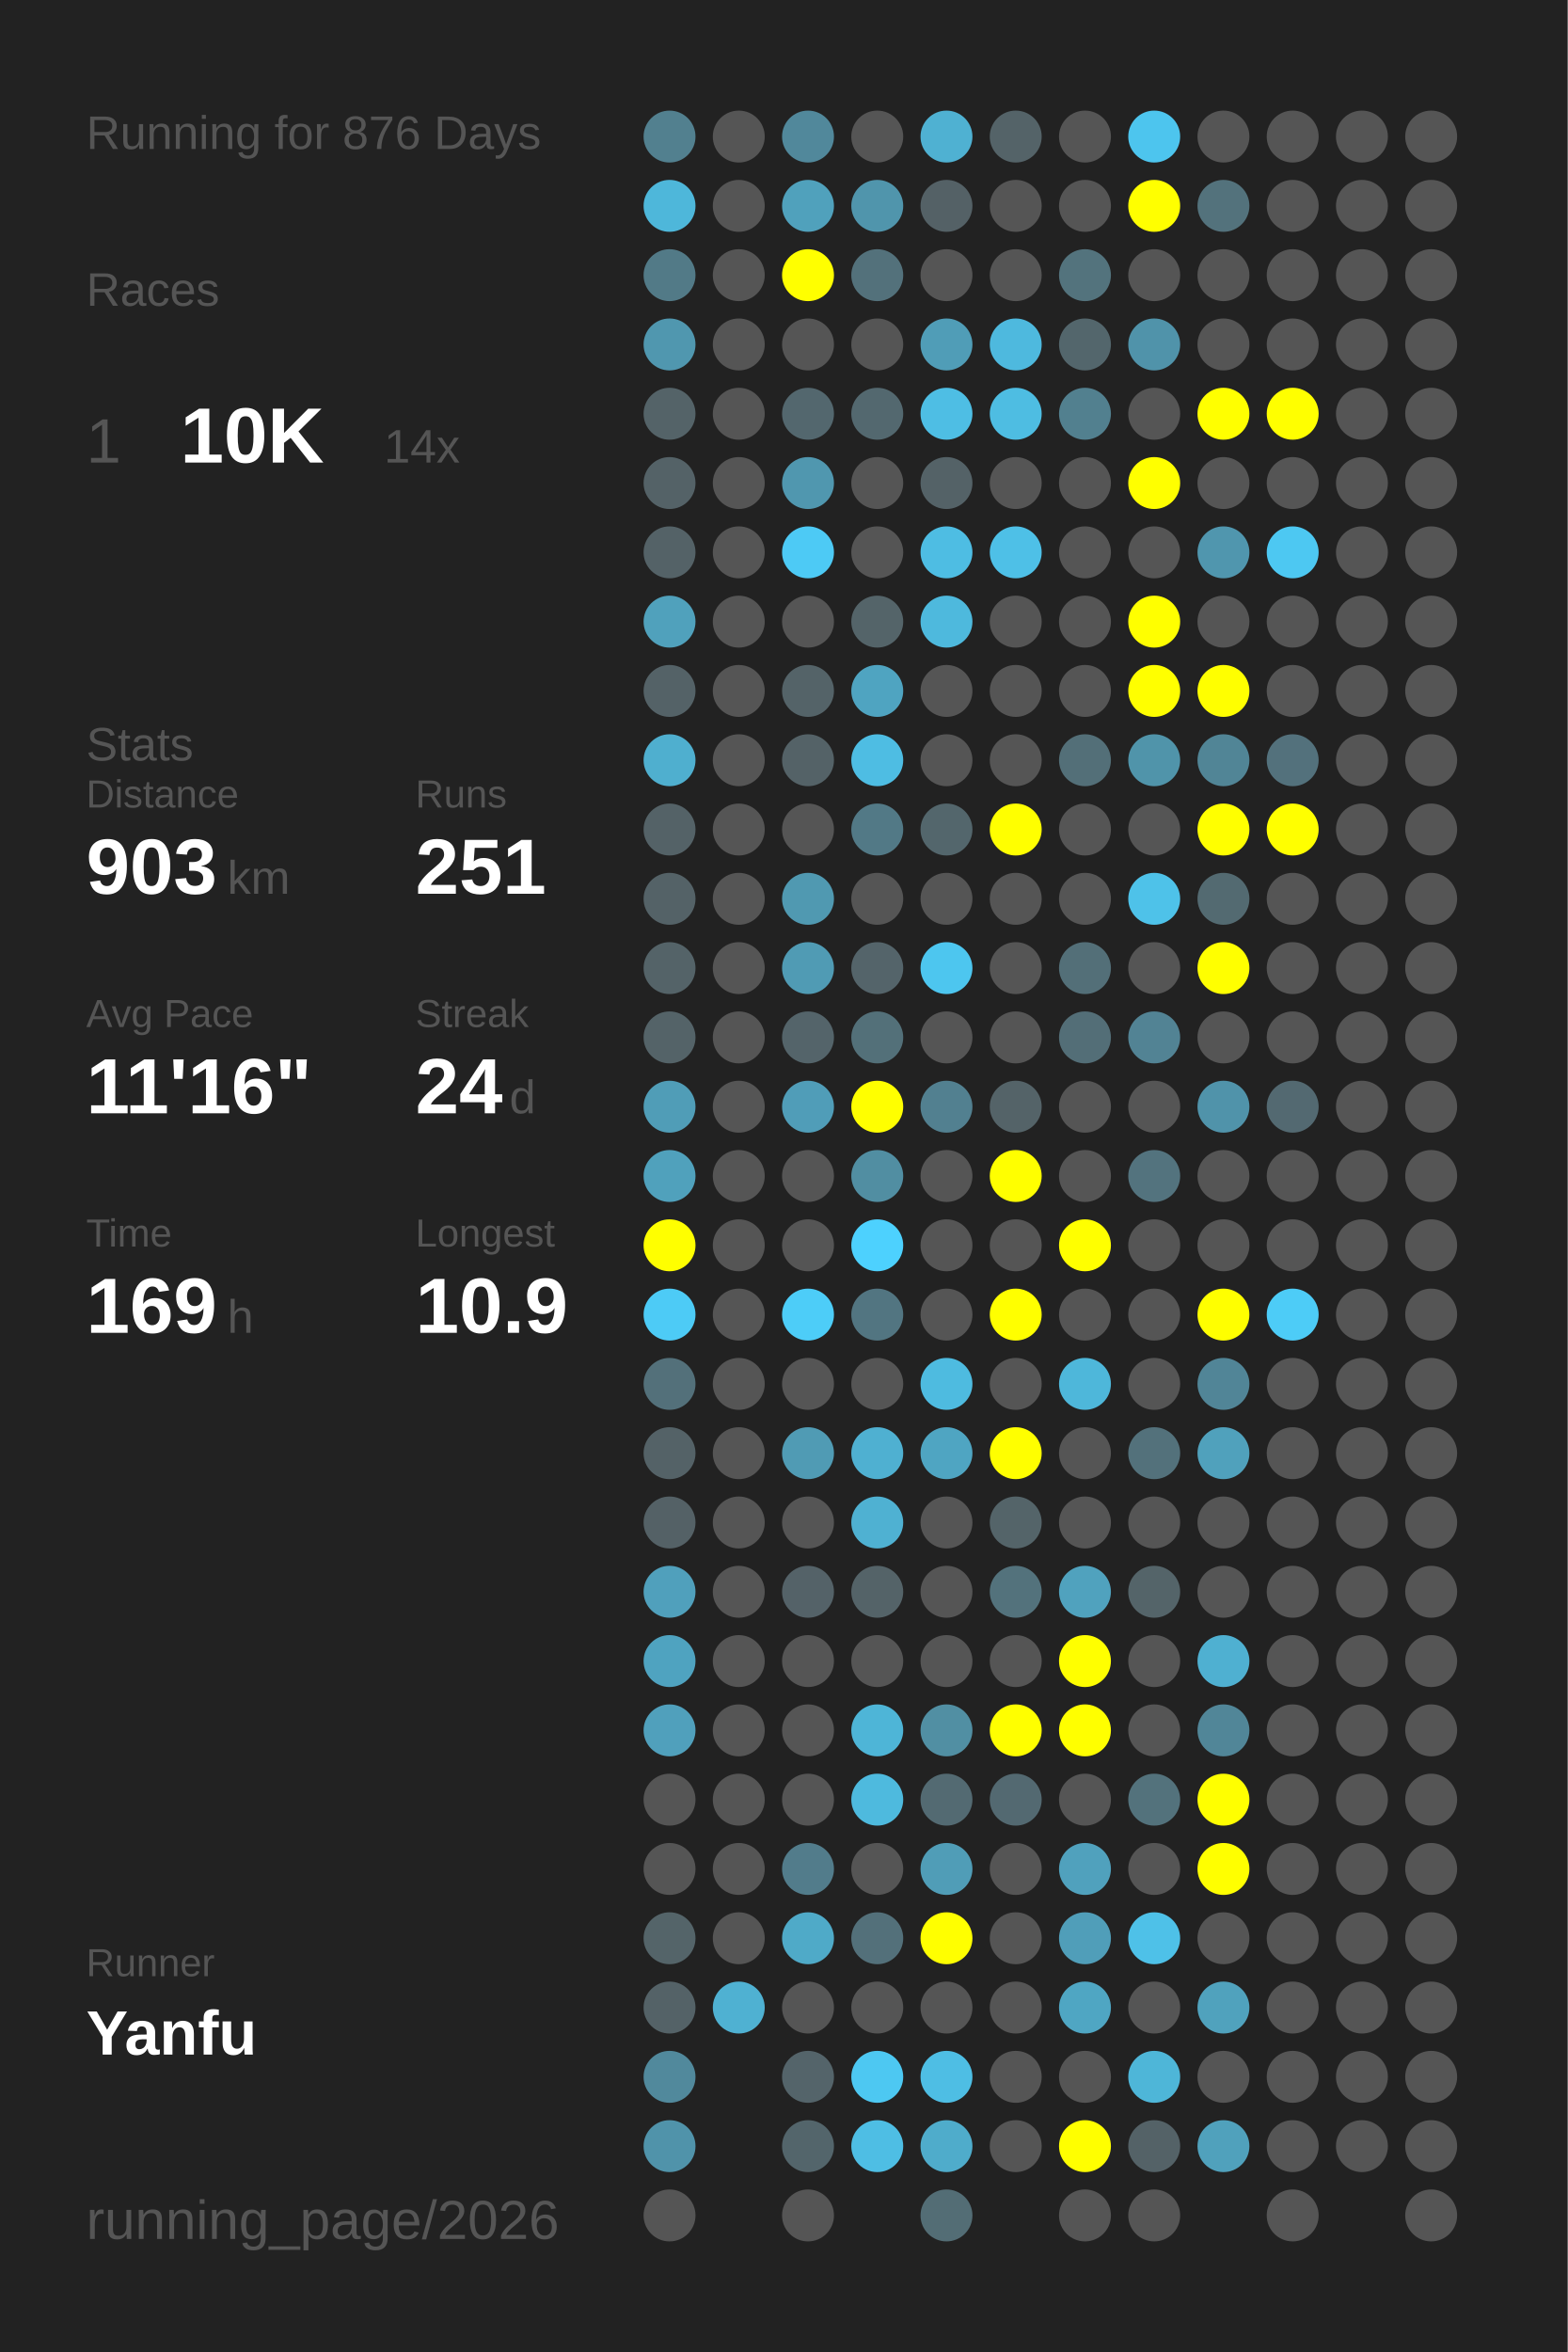
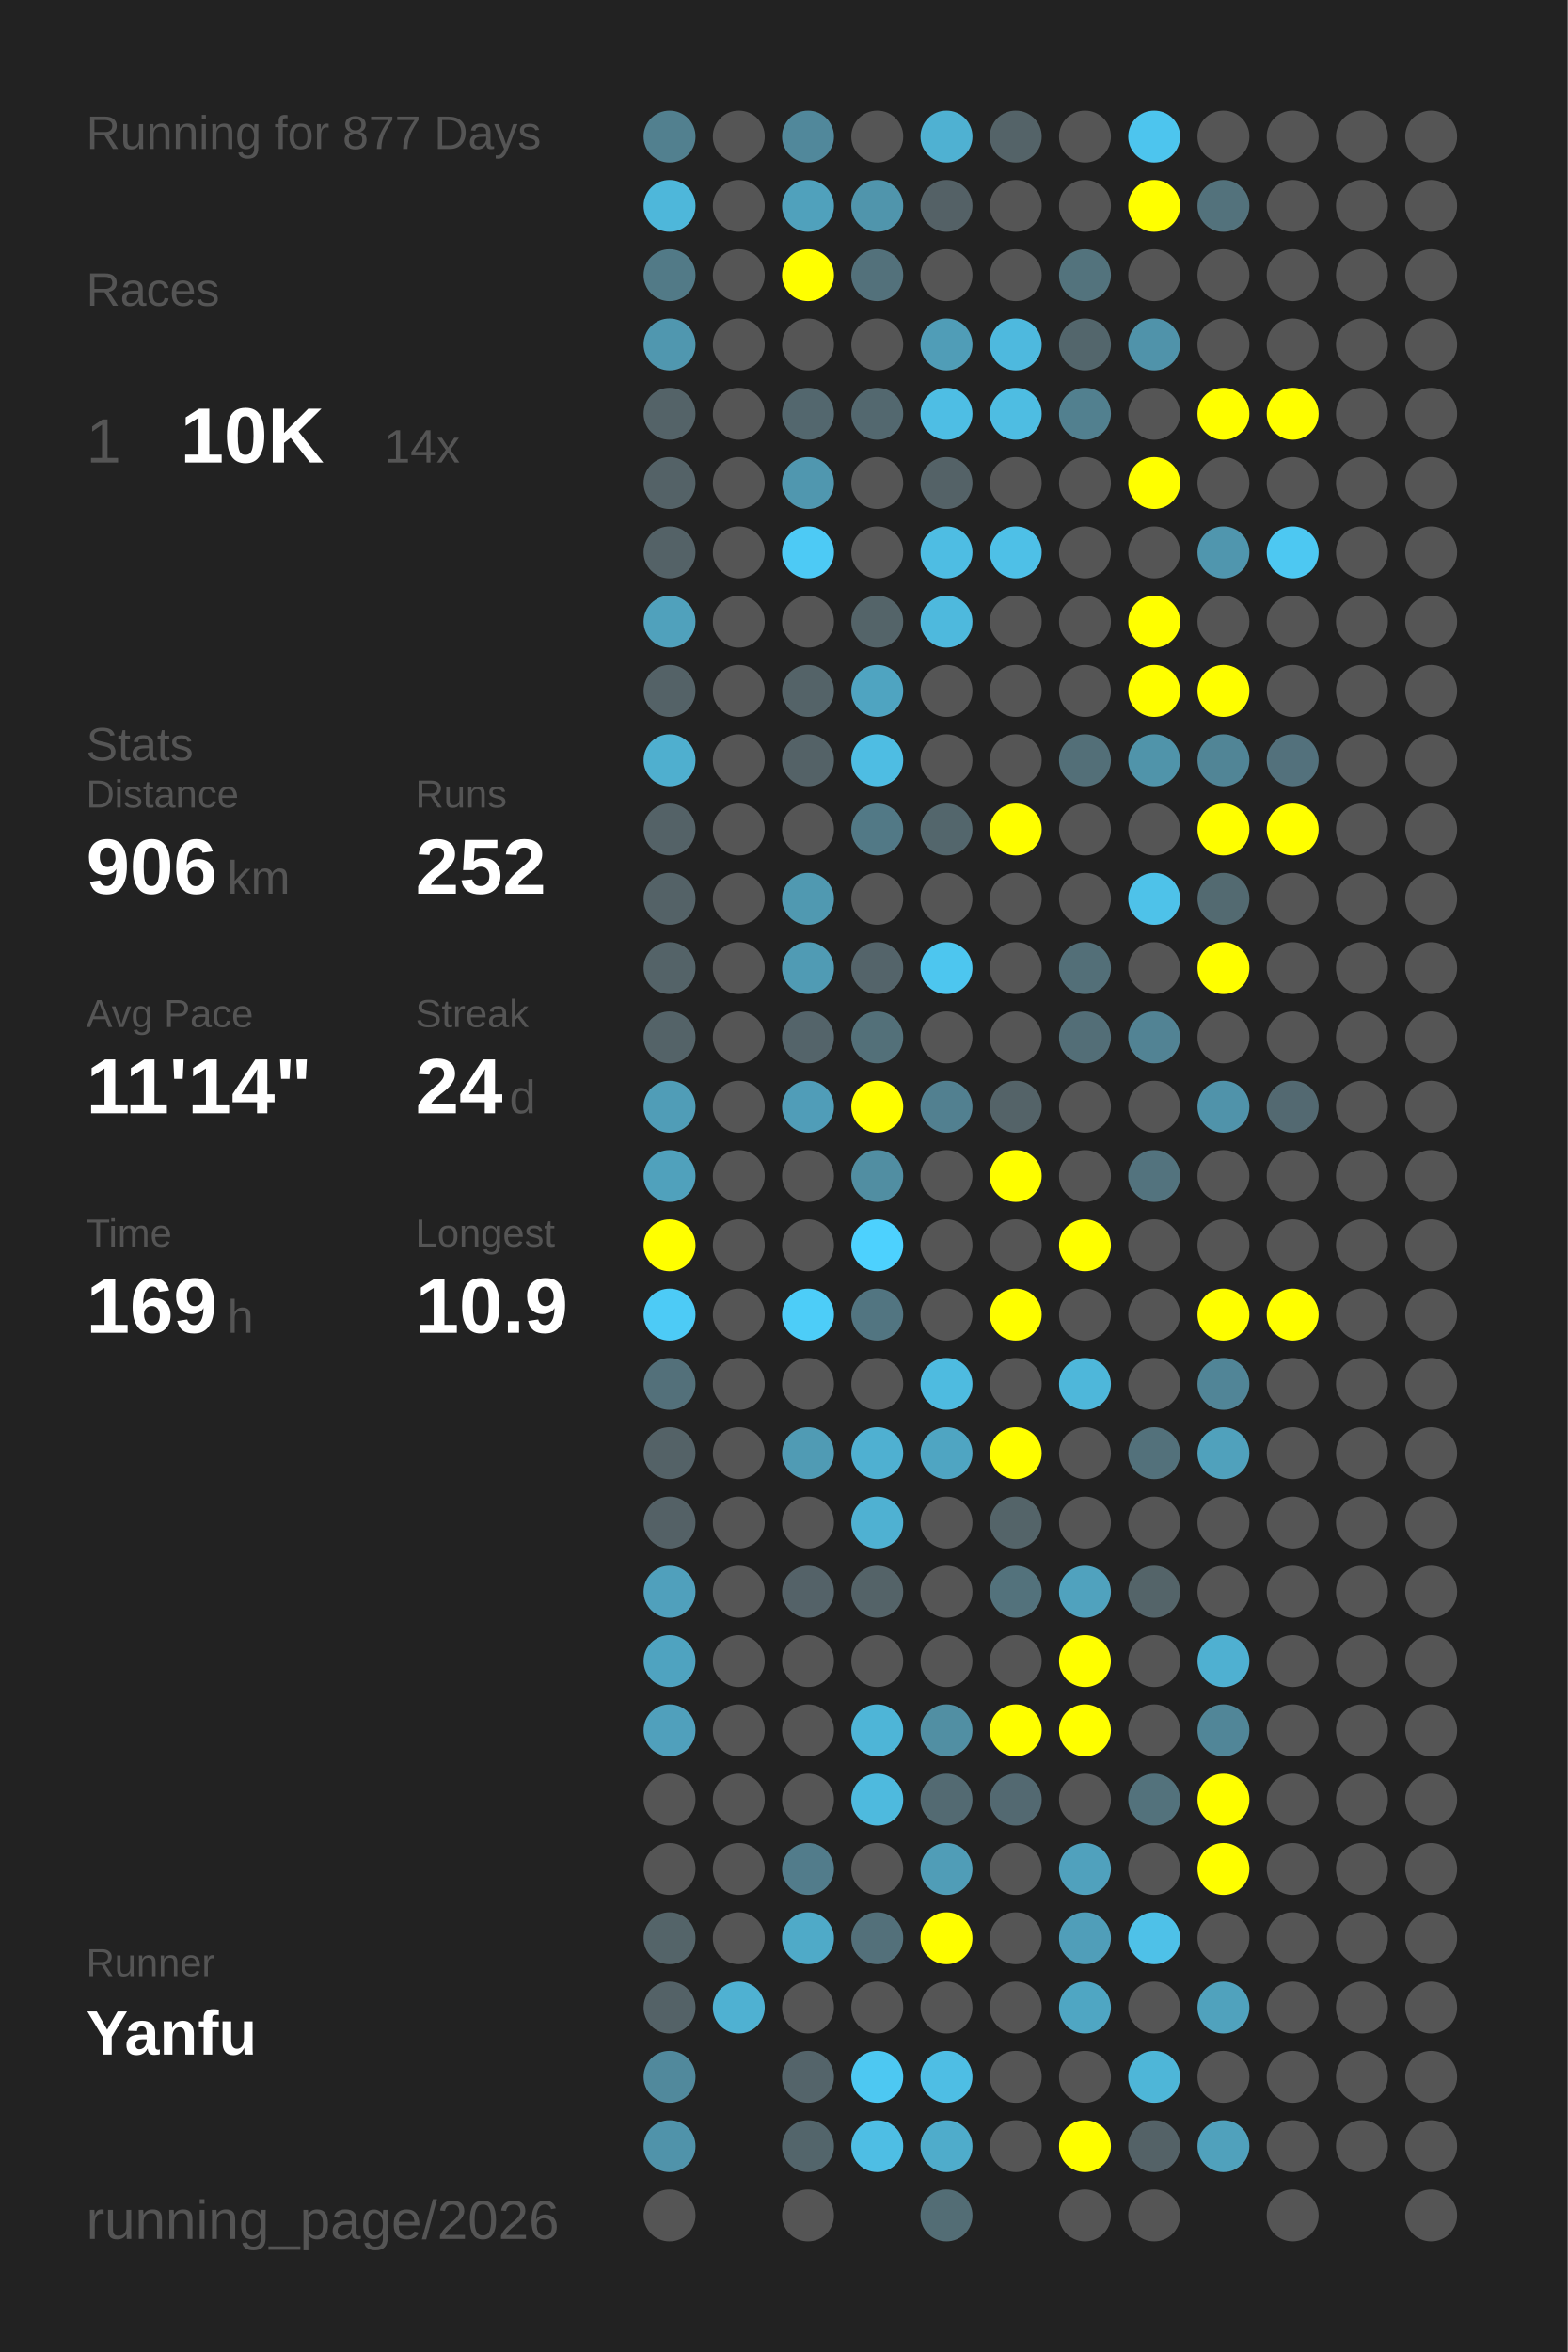
<svg xmlns="http://www.w3.org/2000/svg" baseProfile="full" height="300mm" version="1.1" viewBox="0,0,200,300" width="200mm">
  <defs />
  <rect fill="#222222" height="300" width="200" x="0" y="0" />
-   <text fill="#555555" style="font-size:6px; font-family:Arial;" x="11" y="19">Running for 876 Days</text>
+   <text fill="#555555" style="font-size:6px; font-family:Arial;" x="11" y="19">Running for 877 Days</text>
  <text fill="#555555" style="font-size:6px; font-family:Arial;" x="11" y="39">Races</text>
  <text fill="#555555" style="font-size:8px; font-family:Arial;" x="11" y="59">1</text>
  <text fill="#FFFFFF" style="font-size:10px; font-family:Arial; font-weight:bold;" x="23" y="59">10K</text>
  <text fill="#555555" style="font-size:6px; font-family:Arial;" x="49" y="59">14x</text>
  <text fill="#555555" style="font-size:6px; font-family:Arial;" x="11" y="97">Stats</text>
  <text fill="#555555" style="font-size:5px; font-family:Arial;" x="11" y="103">Distance</text>
-   <text fill="#FFFFFF" style="font-size:10px; font-family:Arial; font-weight:bold;" x="11" y="114">903</text>
+   <text fill="#FFFFFF" style="font-size:10px; font-family:Arial; font-weight:bold;" x="11" y="114">906</text>
  <text fill="#555555" style="font-size:6px; font-family:Arial;" x="29" y="114">km</text>
  <text fill="#555555" style="font-size:5px; font-family:Arial;" x="53" y="103">Runs</text>
-   <text fill="#FFFFFF" style="font-size:10px; font-family:Arial; font-weight:bold;" x="53" y="114">251</text>
+   <text fill="#FFFFFF" style="font-size:10px; font-family:Arial; font-weight:bold;" x="53" y="114">252</text>
  <text fill="#555555" style="font-size:5px; font-family:Arial;" x="11" y="131">Avg Pace</text>
-   <text fill="#FFFFFF" style="font-size:10px; font-family:Arial; font-weight:bold;" x="11" y="142">11'16"</text>
+   <text fill="#FFFFFF" style="font-size:10px; font-family:Arial; font-weight:bold;" x="11" y="142">11'14"</text>
  <text fill="#555555" style="font-size:5px; font-family:Arial;" x="53" y="131">Streak</text>
  <text fill="#FFFFFF" style="font-size:10px; font-family:Arial; font-weight:bold;" x="53" y="142">24</text>
  <text fill="#555555" style="font-size:6px; font-family:Arial;" x="65" y="142">d</text>
  <text fill="#555555" style="font-size:5px; font-family:Arial;" x="11" y="159">Time</text>
  <text fill="#FFFFFF" style="font-size:10px; font-family:Arial; font-weight:bold;" x="11" y="170">169</text>
  <text fill="#555555" style="font-size:6px; font-family:Arial;" x="29" y="170">h</text>
  <text fill="#555555" style="font-size:5px; font-family:Arial;" x="53" y="159">Longest</text>
  <text fill="#FFFFFF" style="font-size:10px; font-family:Arial; font-weight:bold;" x="53" y="170">10.9</text>
  <text fill="#555555" style="font-size:5px; font-family:Arial;" x="11" y="252.065">Runner</text>
  <text fill="#FFFFFF" style="font-size:8px; font-family:Arial; font-weight:bold;" x="11" y="262.065">Yanfu</text>
  <text fill="#555555" style="font-size:7px; font-family:Arial;" x="11" y="285.581">running_page/2026</text>
  <circle cx="85.417" cy="17.419" fill="#52808f" r="3.312" />
  <circle cx="85.417" cy="26.258" fill="#4eb7da" r="3.312" />
  <circle cx="85.417" cy="35.097" fill="#527a87" r="3.312" />
  <circle cx="85.417" cy="43.935" fill="#5097af" r="3.312" />
  <circle cx="85.417" cy="52.774" fill="#546368" r="3.312" />
  <circle cx="85.417" cy="61.613" fill="#546267" r="3.312" />
  <circle cx="85.417" cy="70.452" fill="#546267" r="3.312" />
  <circle cx="85.417" cy="79.29" fill="#50a1bc" r="3.312" />
  <circle cx="85.417" cy="88.129" fill="#546267" r="3.312" />
  <circle cx="85.417" cy="96.968" fill="#4fafcf" r="3.312" />
  <circle cx="85.417" cy="105.806" fill="#546267" r="3.312" />
  <circle cx="85.417" cy="114.645" fill="#546267" r="3.312" />
  <circle cx="85.417" cy="123.484" fill="#546368" r="3.312" />
  <circle cx="85.417" cy="132.323" fill="#546368" r="3.312" />
  <circle cx="85.417" cy="141.161" fill="#509db7" r="3.312" />
  <circle cx="85.417" cy="150" fill="#50a1bc" r="3.312" />
  <circle cx="85.417" cy="158.839" fill="#FFFF00" r="3.312" />
  <circle cx="85.417" cy="167.677" fill="#4dcbf6" r="3.312" />
  <circle cx="85.417" cy="176.516" fill="#53707a" r="3.312" />
  <circle cx="85.417" cy="185.355" fill="#546267" r="3.312" />
  <circle cx="85.417" cy="194.194" fill="#546166" r="3.312" />
  <circle cx="85.417" cy="203.032" fill="#50a0bc" r="3.312" />
  <circle cx="85.417" cy="211.871" fill="#4fa3c0" r="3.312" />
  <circle cx="85.417" cy="220.71" fill="#50a0bc" r="3.312" />
  <circle cx="85.417" cy="229.548" fill="#555555" r="3.312" />
  <circle cx="85.417" cy="238.387" fill="#555555" r="3.312" />
  <circle cx="85.417" cy="247.226" fill="#546469" r="3.312" />
  <circle cx="85.417" cy="256.065" fill="#546267" r="3.312" />
  <circle cx="85.417" cy="264.903" fill="#51899c" r="3.312" />
  <circle cx="85.417" cy="273.742" fill="#5093aa" r="3.312" />
  <circle cx="85.417" cy="282.581" fill="#555555" r="3.312" />
  <circle cx="94.25" cy="17.419" fill="#555555" r="3.312" />
  <circle cx="94.25" cy="26.258" fill="#555555" r="3.312" />
  <circle cx="94.25" cy="35.097" fill="#555555" r="3.312" />
  <circle cx="94.25" cy="43.935" fill="#555555" r="3.312" />
  <circle cx="94.25" cy="52.774" fill="#555555" r="3.312" />
  <circle cx="94.25" cy="61.613" fill="#555555" r="3.312" />
  <circle cx="94.25" cy="70.452" fill="#555555" r="3.312" />
  <circle cx="94.25" cy="79.29" fill="#555555" r="3.312" />
  <circle cx="94.25" cy="88.129" fill="#555555" r="3.312" />
  <circle cx="94.25" cy="96.968" fill="#555555" r="3.312" />
  <circle cx="94.25" cy="105.806" fill="#555555" r="3.312" />
  <circle cx="94.25" cy="114.645" fill="#555555" r="3.312" />
  <circle cx="94.25" cy="123.484" fill="#555555" r="3.312" />
  <circle cx="94.25" cy="132.323" fill="#555555" r="3.312" />
  <circle cx="94.25" cy="141.161" fill="#555555" r="3.312" />
  <circle cx="94.25" cy="150" fill="#555555" r="3.312" />
  <circle cx="94.25" cy="158.839" fill="#555555" r="3.312" />
  <circle cx="94.25" cy="167.677" fill="#555555" r="3.312" />
  <circle cx="94.25" cy="176.516" fill="#555555" r="3.312" />
  <circle cx="94.25" cy="185.355" fill="#555555" r="3.312" />
  <circle cx="94.25" cy="194.194" fill="#555555" r="3.312" />
  <circle cx="94.25" cy="203.032" fill="#555555" r="3.312" />
  <circle cx="94.25" cy="211.871" fill="#555555" r="3.312" />
  <circle cx="94.25" cy="220.71" fill="#555555" r="3.312" />
  <circle cx="94.25" cy="229.548" fill="#555555" r="3.312" />
  <circle cx="94.25" cy="238.387" fill="#555555" r="3.312" />
  <circle cx="94.25" cy="247.226" fill="#555555" r="3.312" />
  <circle cx="94.25" cy="256.065" fill="#4fb1d2" r="3.312" />
  <circle cx="103.083" cy="17.419" fill="#51889b" r="3.312" />
  <circle cx="103.083" cy="26.258" fill="#50a1bc" r="3.312" />
  <circle cx="103.083" cy="35.097" fill="#FFFF00" r="3.312" />
  <circle cx="103.083" cy="43.935" fill="#555555" r="3.312" />
  <circle cx="103.083" cy="52.774" fill="#53676e" r="3.312" />
  <circle cx="103.083" cy="61.613" fill="#5097af" r="3.312" />
  <circle cx="103.083" cy="70.452" fill="#4dcaf5" r="3.312" />
  <circle cx="103.083" cy="79.29" fill="#555555" r="3.312" />
  <circle cx="103.083" cy="88.129" fill="#546368" r="3.312" />
  <circle cx="103.083" cy="96.968" fill="#546267" r="3.312" />
  <circle cx="103.083" cy="105.806" fill="#555555" r="3.312" />
  <circle cx="103.083" cy="114.645" fill="#5099b1" r="3.312" />
  <circle cx="103.083" cy="123.484" fill="#509bb4" r="3.312" />
  <circle cx="103.083" cy="132.323" fill="#54646a" r="3.312" />
  <circle cx="103.083" cy="141.161" fill="#509db8" r="3.312" />
  <circle cx="103.083" cy="150" fill="#555555" r="3.312" />
  <circle cx="103.083" cy="158.839" fill="#555555" r="3.312" />
  <circle cx="103.083" cy="167.677" fill="#4dcdf8" r="3.312" />
  <circle cx="103.083" cy="176.516" fill="#555555" r="3.312" />
  <circle cx="103.083" cy="185.355" fill="#509bb4" r="3.312" />
  <circle cx="103.083" cy="194.194" fill="#555555" r="3.312" />
  <circle cx="103.083" cy="203.032" fill="#546268" r="3.312" />
  <circle cx="103.083" cy="211.871" fill="#555555" r="3.312" />
  <circle cx="103.083" cy="220.71" fill="#555555" r="3.312" />
  <circle cx="103.083" cy="229.548" fill="#555555" r="3.312" />
  <circle cx="103.083" cy="238.387" fill="#527c8b" r="3.312" />
  <circle cx="103.083" cy="247.226" fill="#4faac8" r="3.312" />
  <circle cx="103.083" cy="256.065" fill="#555555" r="3.312" />
  <circle cx="103.083" cy="264.903" fill="#54646a" r="3.312" />
  <circle cx="103.083" cy="273.742" fill="#53656b" r="3.312" />
  <circle cx="103.083" cy="282.581" fill="#555555" r="3.312" />
  <circle cx="111.917" cy="17.419" fill="#555555" r="3.312" />
  <circle cx="111.917" cy="26.258" fill="#5095ac" r="3.312" />
  <circle cx="111.917" cy="35.097" fill="#53717b" r="3.312" />
  <circle cx="111.917" cy="43.935" fill="#555555" r="3.312" />
  <circle cx="111.917" cy="52.774" fill="#53686f" r="3.312" />
  <circle cx="111.917" cy="61.613" fill="#555555" r="3.312" />
  <circle cx="111.917" cy="70.452" fill="#555555" r="3.312" />
  <circle cx="111.917" cy="79.29" fill="#546469" r="3.312" />
  <circle cx="111.917" cy="88.129" fill="#4fa4c1" r="3.312" />
  <circle cx="111.917" cy="96.968" fill="#4ebde3" r="3.312" />
  <circle cx="111.917" cy="105.806" fill="#527986" r="3.312" />
  <circle cx="111.917" cy="114.645" fill="#555555" r="3.312" />
  <circle cx="111.917" cy="123.484" fill="#54646a" r="3.312" />
  <circle cx="111.917" cy="132.323" fill="#537079" r="3.312" />
  <circle cx="111.917" cy="141.161" fill="#FFFF00" r="3.312" />
  <circle cx="111.917" cy="150" fill="#518ea2" r="3.312" />
  <circle cx="111.917" cy="158.839" fill="#4dd1fe" r="3.312" />
  <circle cx="111.917" cy="167.677" fill="#527581" r="3.312" />
  <circle cx="111.917" cy="176.516" fill="#555555" r="3.312" />
  <circle cx="111.917" cy="185.355" fill="#4fb0d1" r="3.312" />
  <circle cx="111.917" cy="194.194" fill="#4fb1d2" r="3.312" />
  <circle cx="111.917" cy="203.032" fill="#546368" r="3.312" />
  <circle cx="111.917" cy="211.871" fill="#555555" r="3.312" />
  <circle cx="111.917" cy="220.71" fill="#4eb5d7" r="3.312" />
  <circle cx="111.917" cy="229.548" fill="#4ebade" r="3.312" />
  <circle cx="111.917" cy="238.387" fill="#555555" r="3.312" />
  <circle cx="111.917" cy="247.226" fill="#53707a" r="3.312" />
  <circle cx="111.917" cy="256.065" fill="#555555" r="3.312" />
  <circle cx="111.917" cy="264.903" fill="#4dc8f2" r="3.312" />
  <circle cx="111.917" cy="273.742" fill="#4ebee4" r="3.312" />
  <circle cx="120.75" cy="17.419" fill="#4fb1d2" r="3.312" />
  <circle cx="120.75" cy="26.258" fill="#546166" r="3.312" />
  <circle cx="120.75" cy="35.097" fill="#555555" r="3.312" />
  <circle cx="120.75" cy="43.935" fill="#509db7" r="3.312" />
  <circle cx="120.75" cy="52.774" fill="#4ebee4" r="3.312" />
  <circle cx="120.75" cy="61.613" fill="#546267" r="3.312" />
  <circle cx="120.75" cy="70.452" fill="#4ebde3" r="3.312" />
  <circle cx="120.75" cy="79.29" fill="#4eb9dd" r="3.312" />
  <circle cx="120.75" cy="88.129" fill="#555555" r="3.312" />
  <circle cx="120.75" cy="96.968" fill="#555555" r="3.312" />
  <circle cx="120.75" cy="105.806" fill="#53666c" r="3.312" />
  <circle cx="120.75" cy="114.645" fill="#555555" r="3.312" />
  <circle cx="120.75" cy="123.484" fill="#4dc6ef" r="3.312" />
  <circle cx="120.75" cy="132.323" fill="#555555" r="3.312" />
  <circle cx="120.75" cy="141.161" fill="#528090" r="3.312" />
  <circle cx="120.75" cy="150" fill="#555555" r="3.312" />
  <circle cx="120.75" cy="158.839" fill="#555555" r="3.312" />
  <circle cx="120.75" cy="167.677" fill="#555555" r="3.312" />
  <circle cx="120.75" cy="176.516" fill="#4ebbe0" r="3.312" />
  <circle cx="120.75" cy="185.355" fill="#4fa5c2" r="3.312" />
  <circle cx="120.75" cy="194.194" fill="#555555" r="3.312" />
  <circle cx="120.75" cy="203.032" fill="#555555" r="3.312" />
  <circle cx="120.75" cy="211.871" fill="#555555" r="3.312" />
  <circle cx="120.75" cy="220.71" fill="#518fa3" r="3.312" />
  <circle cx="120.75" cy="229.548" fill="#536a72" r="3.312" />
  <circle cx="120.75" cy="238.387" fill="#509db7" r="3.312" />
  <circle cx="120.75" cy="247.226" fill="#FFFF00" r="3.312" />
  <circle cx="120.75" cy="256.065" fill="#555555" r="3.312" />
  <circle cx="120.75" cy="264.903" fill="#4ebee4" r="3.312" />
  <circle cx="120.75" cy="273.742" fill="#4faccb" r="3.312" />
  <circle cx="120.75" cy="282.581" fill="#536d75" r="3.312" />
  <circle cx="129.583" cy="17.419" fill="#546368" r="3.312" />
  <circle cx="129.583" cy="26.258" fill="#555555" r="3.312" />
  <circle cx="129.583" cy="35.097" fill="#555555" r="3.312" />
  <circle cx="129.583" cy="43.935" fill="#4eb9de" r="3.312" />
  <circle cx="129.583" cy="52.774" fill="#4ebde2" r="3.312" />
  <circle cx="129.583" cy="61.613" fill="#555555" r="3.312" />
  <circle cx="129.583" cy="70.452" fill="#4ec0e7" r="3.312" />
  <circle cx="129.583" cy="79.29" fill="#555555" r="3.312" />
  <circle cx="129.583" cy="88.129" fill="#555555" r="3.312" />
  <circle cx="129.583" cy="96.968" fill="#555555" r="3.312" />
  <circle cx="129.583" cy="105.806" fill="#FFFF00" r="3.312" />
  <circle cx="129.583" cy="114.645" fill="#555555" r="3.312" />
  <circle cx="129.583" cy="123.484" fill="#555555" r="3.312" />
  <circle cx="129.583" cy="132.323" fill="#555555" r="3.312" />
  <circle cx="129.583" cy="141.161" fill="#546368" r="3.312" />
  <circle cx="129.583" cy="150" fill="#FFFF00" r="3.312" />
  <circle cx="129.583" cy="158.839" fill="#555555" r="3.312" />
  <circle cx="129.583" cy="167.677" fill="#FFFF00" r="3.312" />
  <circle cx="129.583" cy="176.516" fill="#555555" r="3.312" />
  <circle cx="129.583" cy="185.355" fill="#FFFF00" r="3.312" />
  <circle cx="129.583" cy="194.194" fill="#546469" r="3.312" />
  <circle cx="129.583" cy="203.032" fill="#53727c" r="3.312" />
  <circle cx="129.583" cy="211.871" fill="#555555" r="3.312" />
  <circle cx="129.583" cy="220.71" fill="#FFFF00" r="3.312" />
  <circle cx="129.583" cy="229.548" fill="#536971" r="3.312" />
  <circle cx="129.583" cy="238.387" fill="#555555" r="3.312" />
  <circle cx="129.583" cy="247.226" fill="#555555" r="3.312" />
  <circle cx="129.583" cy="256.065" fill="#555555" r="3.312" />
  <circle cx="129.583" cy="264.903" fill="#555555" r="3.312" />
  <circle cx="129.583" cy="273.742" fill="#555555" r="3.312" />
  <circle cx="138.417" cy="17.419" fill="#555555" r="3.312" />
  <circle cx="138.417" cy="26.258" fill="#555555" r="3.312" />
  <circle cx="138.417" cy="35.097" fill="#53737d" r="3.312" />
  <circle cx="138.417" cy="43.935" fill="#53666c" r="3.312" />
  <circle cx="138.417" cy="52.774" fill="#52808f" r="3.312" />
  <circle cx="138.417" cy="61.613" fill="#555555" r="3.312" />
  <circle cx="138.417" cy="70.452" fill="#555555" r="3.312" />
  <circle cx="138.417" cy="79.29" fill="#555555" r="3.312" />
  <circle cx="138.417" cy="88.129" fill="#555555" r="3.312" />
  <circle cx="138.417" cy="96.968" fill="#536f78" r="3.312" />
  <circle cx="138.417" cy="105.806" fill="#555555" r="3.312" />
  <circle cx="138.417" cy="114.645" fill="#555555" r="3.312" />
  <circle cx="138.417" cy="123.484" fill="#536f78" r="3.312" />
  <circle cx="138.417" cy="132.323" fill="#536e77" r="3.312" />
  <circle cx="138.417" cy="141.161" fill="#555555" r="3.312" />
  <circle cx="138.417" cy="150" fill="#555555" r="3.312" />
  <circle cx="138.417" cy="158.839" fill="#FFFF00" r="3.312" />
  <circle cx="138.417" cy="167.677" fill="#555555" r="3.312" />
  <circle cx="138.417" cy="176.516" fill="#4eb7da" r="3.312" />
  <circle cx="138.417" cy="185.355" fill="#555555" r="3.312" />
  <circle cx="138.417" cy="194.194" fill="#555555" r="3.312" />
  <circle cx="138.417" cy="203.032" fill="#50a2be" r="3.312" />
  <circle cx="138.417" cy="211.871" fill="#FFFF00" r="3.312" />
  <circle cx="138.417" cy="220.71" fill="#FFFF00" r="3.312" />
  <circle cx="138.417" cy="229.548" fill="#555555" r="3.312" />
  <circle cx="138.417" cy="238.387" fill="#50a1bd" r="3.312" />
  <circle cx="138.417" cy="247.226" fill="#509eb9" r="3.312" />
  <circle cx="138.417" cy="256.065" fill="#4fa6c3" r="3.312" />
  <circle cx="138.417" cy="264.903" fill="#555555" r="3.312" />
  <circle cx="138.417" cy="273.742" fill="#FFFF00" r="3.312" />
  <circle cx="138.417" cy="282.581" fill="#555555" r="3.312" />
  <circle cx="147.25" cy="17.419" fill="#4dc5ee" r="3.312" />
  <circle cx="147.25" cy="26.258" fill="#FFFF00" r="3.312" />
  <circle cx="147.25" cy="35.097" fill="#555555" r="3.312" />
  <circle cx="147.25" cy="43.935" fill="#5093aa" r="3.312" />
  <circle cx="147.25" cy="52.774" fill="#555555" r="3.312" />
  <circle cx="147.25" cy="61.613" fill="#FFFF00" r="3.312" />
  <circle cx="147.25" cy="70.452" fill="#555555" r="3.312" />
  <circle cx="147.25" cy="79.29" fill="#FFFF00" r="3.312" />
  <circle cx="147.25" cy="88.129" fill="#FFFF00" r="3.312" />
  <circle cx="147.25" cy="96.968" fill="#5094aa" r="3.312" />
  <circle cx="147.25" cy="105.806" fill="#555555" r="3.312" />
  <circle cx="147.25" cy="114.645" fill="#4ec2e9" r="3.312" />
  <circle cx="147.25" cy="123.484" fill="#555555" r="3.312" />
  <circle cx="147.25" cy="132.323" fill="#528394" r="3.312" />
  <circle cx="147.25" cy="141.161" fill="#555555" r="3.312" />
  <circle cx="147.25" cy="150" fill="#53737e" r="3.312" />
  <circle cx="147.25" cy="158.839" fill="#555555" r="3.312" />
  <circle cx="147.25" cy="167.677" fill="#555555" r="3.312" />
  <circle cx="147.25" cy="176.516" fill="#555555" r="3.312" />
  <circle cx="147.25" cy="185.355" fill="#53717b" r="3.312" />
  <circle cx="147.25" cy="194.194" fill="#555555" r="3.312" />
  <circle cx="147.25" cy="203.032" fill="#546469" r="3.312" />
  <circle cx="147.25" cy="211.871" fill="#555555" r="3.312" />
  <circle cx="147.25" cy="220.71" fill="#555555" r="3.312" />
  <circle cx="147.25" cy="229.548" fill="#53727c" r="3.312" />
  <circle cx="147.25" cy="238.387" fill="#555555" r="3.312" />
  <circle cx="147.25" cy="247.226" fill="#4ec1e8" r="3.312" />
  <circle cx="147.25" cy="256.065" fill="#555555" r="3.312" />
  <circle cx="147.25" cy="264.903" fill="#4eb6d8" r="3.312" />
  <circle cx="147.25" cy="273.742" fill="#546267" r="3.312" />
  <circle cx="147.25" cy="282.581" fill="#555555" r="3.312" />
  <circle cx="156.083" cy="17.419" fill="#555555" r="3.312" />
  <circle cx="156.083" cy="26.258" fill="#53727c" r="3.312" />
  <circle cx="156.083" cy="35.097" fill="#555555" r="3.312" />
  <circle cx="156.083" cy="43.935" fill="#555555" r="3.312" />
  <circle cx="156.083" cy="52.774" fill="#FFFF00" r="3.312" />
  <circle cx="156.083" cy="61.613" fill="#555555" r="3.312" />
  <circle cx="156.083" cy="70.452" fill="#5096ae" r="3.312" />
  <circle cx="156.083" cy="79.29" fill="#555555" r="3.312" />
  <circle cx="156.083" cy="88.129" fill="#FFFF00" r="3.312" />
  <circle cx="156.083" cy="96.968" fill="#518596" r="3.312" />
  <circle cx="156.083" cy="105.806" fill="#FFFF00" r="3.312" />
  <circle cx="156.083" cy="114.645" fill="#536a71" r="3.312" />
  <circle cx="156.083" cy="123.484" fill="#FFFF00" r="3.312" />
  <circle cx="156.083" cy="132.323" fill="#555555" r="3.312" />
  <circle cx="156.083" cy="141.161" fill="#5093aa" r="3.312" />
  <circle cx="156.083" cy="150" fill="#555555" r="3.312" />
  <circle cx="156.083" cy="158.839" fill="#555555" r="3.312" />
  <circle cx="156.083" cy="167.677" fill="#FFFF00" r="3.312" />
  <circle cx="156.083" cy="176.516" fill="#518597" r="3.312" />
  <circle cx="156.083" cy="185.355" fill="#50a1bc" r="3.312" />
  <circle cx="156.083" cy="194.194" fill="#555555" r="3.312" />
  <circle cx="156.083" cy="203.032" fill="#555555" r="3.312" />
  <circle cx="156.083" cy="211.871" fill="#4fb0d1" r="3.312" />
  <circle cx="156.083" cy="220.71" fill="#518698" r="3.312" />
  <circle cx="156.083" cy="229.548" fill="#FFFF00" r="3.312" />
  <circle cx="156.083" cy="238.387" fill="#FFFF00" r="3.312" />
  <circle cx="156.083" cy="247.226" fill="#555555" r="3.312" />
  <circle cx="156.083" cy="256.065" fill="#50a2bd" r="3.312" />
  <circle cx="156.083" cy="264.903" fill="#555555" r="3.312" />
  <circle cx="156.083" cy="273.742" fill="#50a1bc" r="3.312" />
  <circle cx="164.917" cy="17.419" fill="#555555" r="3.312" />
  <circle cx="164.917" cy="26.258" fill="#555555" r="3.312" />
  <circle cx="164.917" cy="35.097" fill="#555555" r="3.312" />
  <circle cx="164.917" cy="43.935" fill="#555555" r="3.312" />
  <circle cx="164.917" cy="52.774" fill="#FFFF00" r="3.312" />
  <circle cx="164.917" cy="61.613" fill="#555555" r="3.312" />
  <circle cx="164.917" cy="70.452" fill="#4dc8f2" r="3.312" />
  <circle cx="164.917" cy="79.29" fill="#555555" r="3.312" />
  <circle cx="164.917" cy="88.129" fill="#555555" r="3.312" />
  <circle cx="164.917" cy="96.968" fill="#53717c" r="3.312" />
  <circle cx="164.917" cy="105.806" fill="#FFFF00" r="3.312" />
  <circle cx="164.917" cy="114.645" fill="#555555" r="3.312" />
  <circle cx="164.917" cy="123.484" fill="#555555" r="3.312" />
  <circle cx="164.917" cy="132.323" fill="#555555" r="3.312" />
  <circle cx="164.917" cy="141.161" fill="#536971" r="3.312" />
  <circle cx="164.917" cy="150" fill="#555555" r="3.312" />
  <circle cx="164.917" cy="158.839" fill="#555555" r="3.312" />
-   <circle cx="164.917" cy="167.677" fill="#4dccf7" r="3.312" />
+   <circle cx="164.917" cy="167.677" fill="#FFFF00" r="3.312" />
  <circle cx="164.917" cy="176.516" fill="#555555" r="3.312" />
  <circle cx="164.917" cy="185.355" fill="#555555" r="3.312" />
  <circle cx="164.917" cy="194.194" fill="#555555" r="3.312" />
  <circle cx="164.917" cy="203.032" fill="#555555" r="3.312" />
  <circle cx="164.917" cy="211.871" fill="#555555" r="3.312" />
  <circle cx="164.917" cy="220.71" fill="#555555" r="3.312" />
  <circle cx="164.917" cy="229.548" fill="#555555" r="3.312" />
  <circle cx="164.917" cy="238.387" fill="#555555" r="3.312" />
  <circle cx="164.917" cy="247.226" fill="#555555" r="3.312" />
  <circle cx="164.917" cy="256.065" fill="#555555" r="3.312" />
  <circle cx="164.917" cy="264.903" fill="#555555" r="3.312" />
  <circle cx="164.917" cy="273.742" fill="#555555" r="3.312" />
  <circle cx="164.917" cy="282.581" fill="#555555" r="3.312" />
  <circle cx="173.75" cy="17.419" fill="#555555" r="3.312" />
  <circle cx="173.75" cy="26.258" fill="#555555" r="3.312" />
  <circle cx="173.75" cy="35.097" fill="#555555" r="3.312" />
  <circle cx="173.75" cy="43.935" fill="#555555" r="3.312" />
  <circle cx="173.75" cy="52.774" fill="#555555" r="3.312" />
  <circle cx="173.75" cy="61.613" fill="#555555" r="3.312" />
  <circle cx="173.75" cy="70.452" fill="#555555" r="3.312" />
  <circle cx="173.75" cy="79.29" fill="#555555" r="3.312" />
  <circle cx="173.75" cy="88.129" fill="#555555" r="3.312" />
  <circle cx="173.75" cy="96.968" fill="#555555" r="3.312" />
  <circle cx="173.75" cy="105.806" fill="#555555" r="3.312" />
  <circle cx="173.75" cy="114.645" fill="#555555" r="3.312" />
  <circle cx="173.75" cy="123.484" fill="#555555" r="3.312" />
  <circle cx="173.75" cy="132.323" fill="#555555" r="3.312" />
  <circle cx="173.75" cy="141.161" fill="#555555" r="3.312" />
  <circle cx="173.75" cy="150" fill="#555555" r="3.312" />
  <circle cx="173.75" cy="158.839" fill="#555555" r="3.312" />
  <circle cx="173.75" cy="167.677" fill="#555555" r="3.312" />
  <circle cx="173.75" cy="176.516" fill="#555555" r="3.312" />
  <circle cx="173.75" cy="185.355" fill="#555555" r="3.312" />
  <circle cx="173.75" cy="194.194" fill="#555555" r="3.312" />
  <circle cx="173.75" cy="203.032" fill="#555555" r="3.312" />
  <circle cx="173.75" cy="211.871" fill="#555555" r="3.312" />
  <circle cx="173.75" cy="220.71" fill="#555555" r="3.312" />
  <circle cx="173.75" cy="229.548" fill="#555555" r="3.312" />
  <circle cx="173.75" cy="238.387" fill="#555555" r="3.312" />
  <circle cx="173.75" cy="247.226" fill="#555555" r="3.312" />
  <circle cx="173.75" cy="256.065" fill="#555555" r="3.312" />
  <circle cx="173.75" cy="264.903" fill="#555555" r="3.312" />
  <circle cx="173.75" cy="273.742" fill="#555555" r="3.312" />
  <circle cx="182.583" cy="17.419" fill="#555555" r="3.312" />
  <circle cx="182.583" cy="26.258" fill="#555555" r="3.312" />
  <circle cx="182.583" cy="35.097" fill="#555555" r="3.312" />
  <circle cx="182.583" cy="43.935" fill="#555555" r="3.312" />
  <circle cx="182.583" cy="52.774" fill="#555555" r="3.312" />
  <circle cx="182.583" cy="61.613" fill="#555555" r="3.312" />
  <circle cx="182.583" cy="70.452" fill="#555555" r="3.312" />
  <circle cx="182.583" cy="79.29" fill="#555555" r="3.312" />
  <circle cx="182.583" cy="88.129" fill="#555555" r="3.312" />
  <circle cx="182.583" cy="96.968" fill="#555555" r="3.312" />
  <circle cx="182.583" cy="105.806" fill="#555555" r="3.312" />
  <circle cx="182.583" cy="114.645" fill="#555555" r="3.312" />
  <circle cx="182.583" cy="123.484" fill="#555555" r="3.312" />
  <circle cx="182.583" cy="132.323" fill="#555555" r="3.312" />
  <circle cx="182.583" cy="141.161" fill="#555555" r="3.312" />
  <circle cx="182.583" cy="150" fill="#555555" r="3.312" />
  <circle cx="182.583" cy="158.839" fill="#555555" r="3.312" />
  <circle cx="182.583" cy="167.677" fill="#555555" r="3.312" />
  <circle cx="182.583" cy="176.516" fill="#555555" r="3.312" />
  <circle cx="182.583" cy="185.355" fill="#555555" r="3.312" />
  <circle cx="182.583" cy="194.194" fill="#555555" r="3.312" />
  <circle cx="182.583" cy="203.032" fill="#555555" r="3.312" />
  <circle cx="182.583" cy="211.871" fill="#555555" r="3.312" />
  <circle cx="182.583" cy="220.71" fill="#555555" r="3.312" />
  <circle cx="182.583" cy="229.548" fill="#555555" r="3.312" />
  <circle cx="182.583" cy="238.387" fill="#555555" r="3.312" />
  <circle cx="182.583" cy="247.226" fill="#555555" r="3.312" />
  <circle cx="182.583" cy="256.065" fill="#555555" r="3.312" />
  <circle cx="182.583" cy="264.903" fill="#555555" r="3.312" />
  <circle cx="182.583" cy="273.742" fill="#555555" r="3.312" />
  <circle cx="182.583" cy="282.581" fill="#555555" r="3.312" />
</svg>
